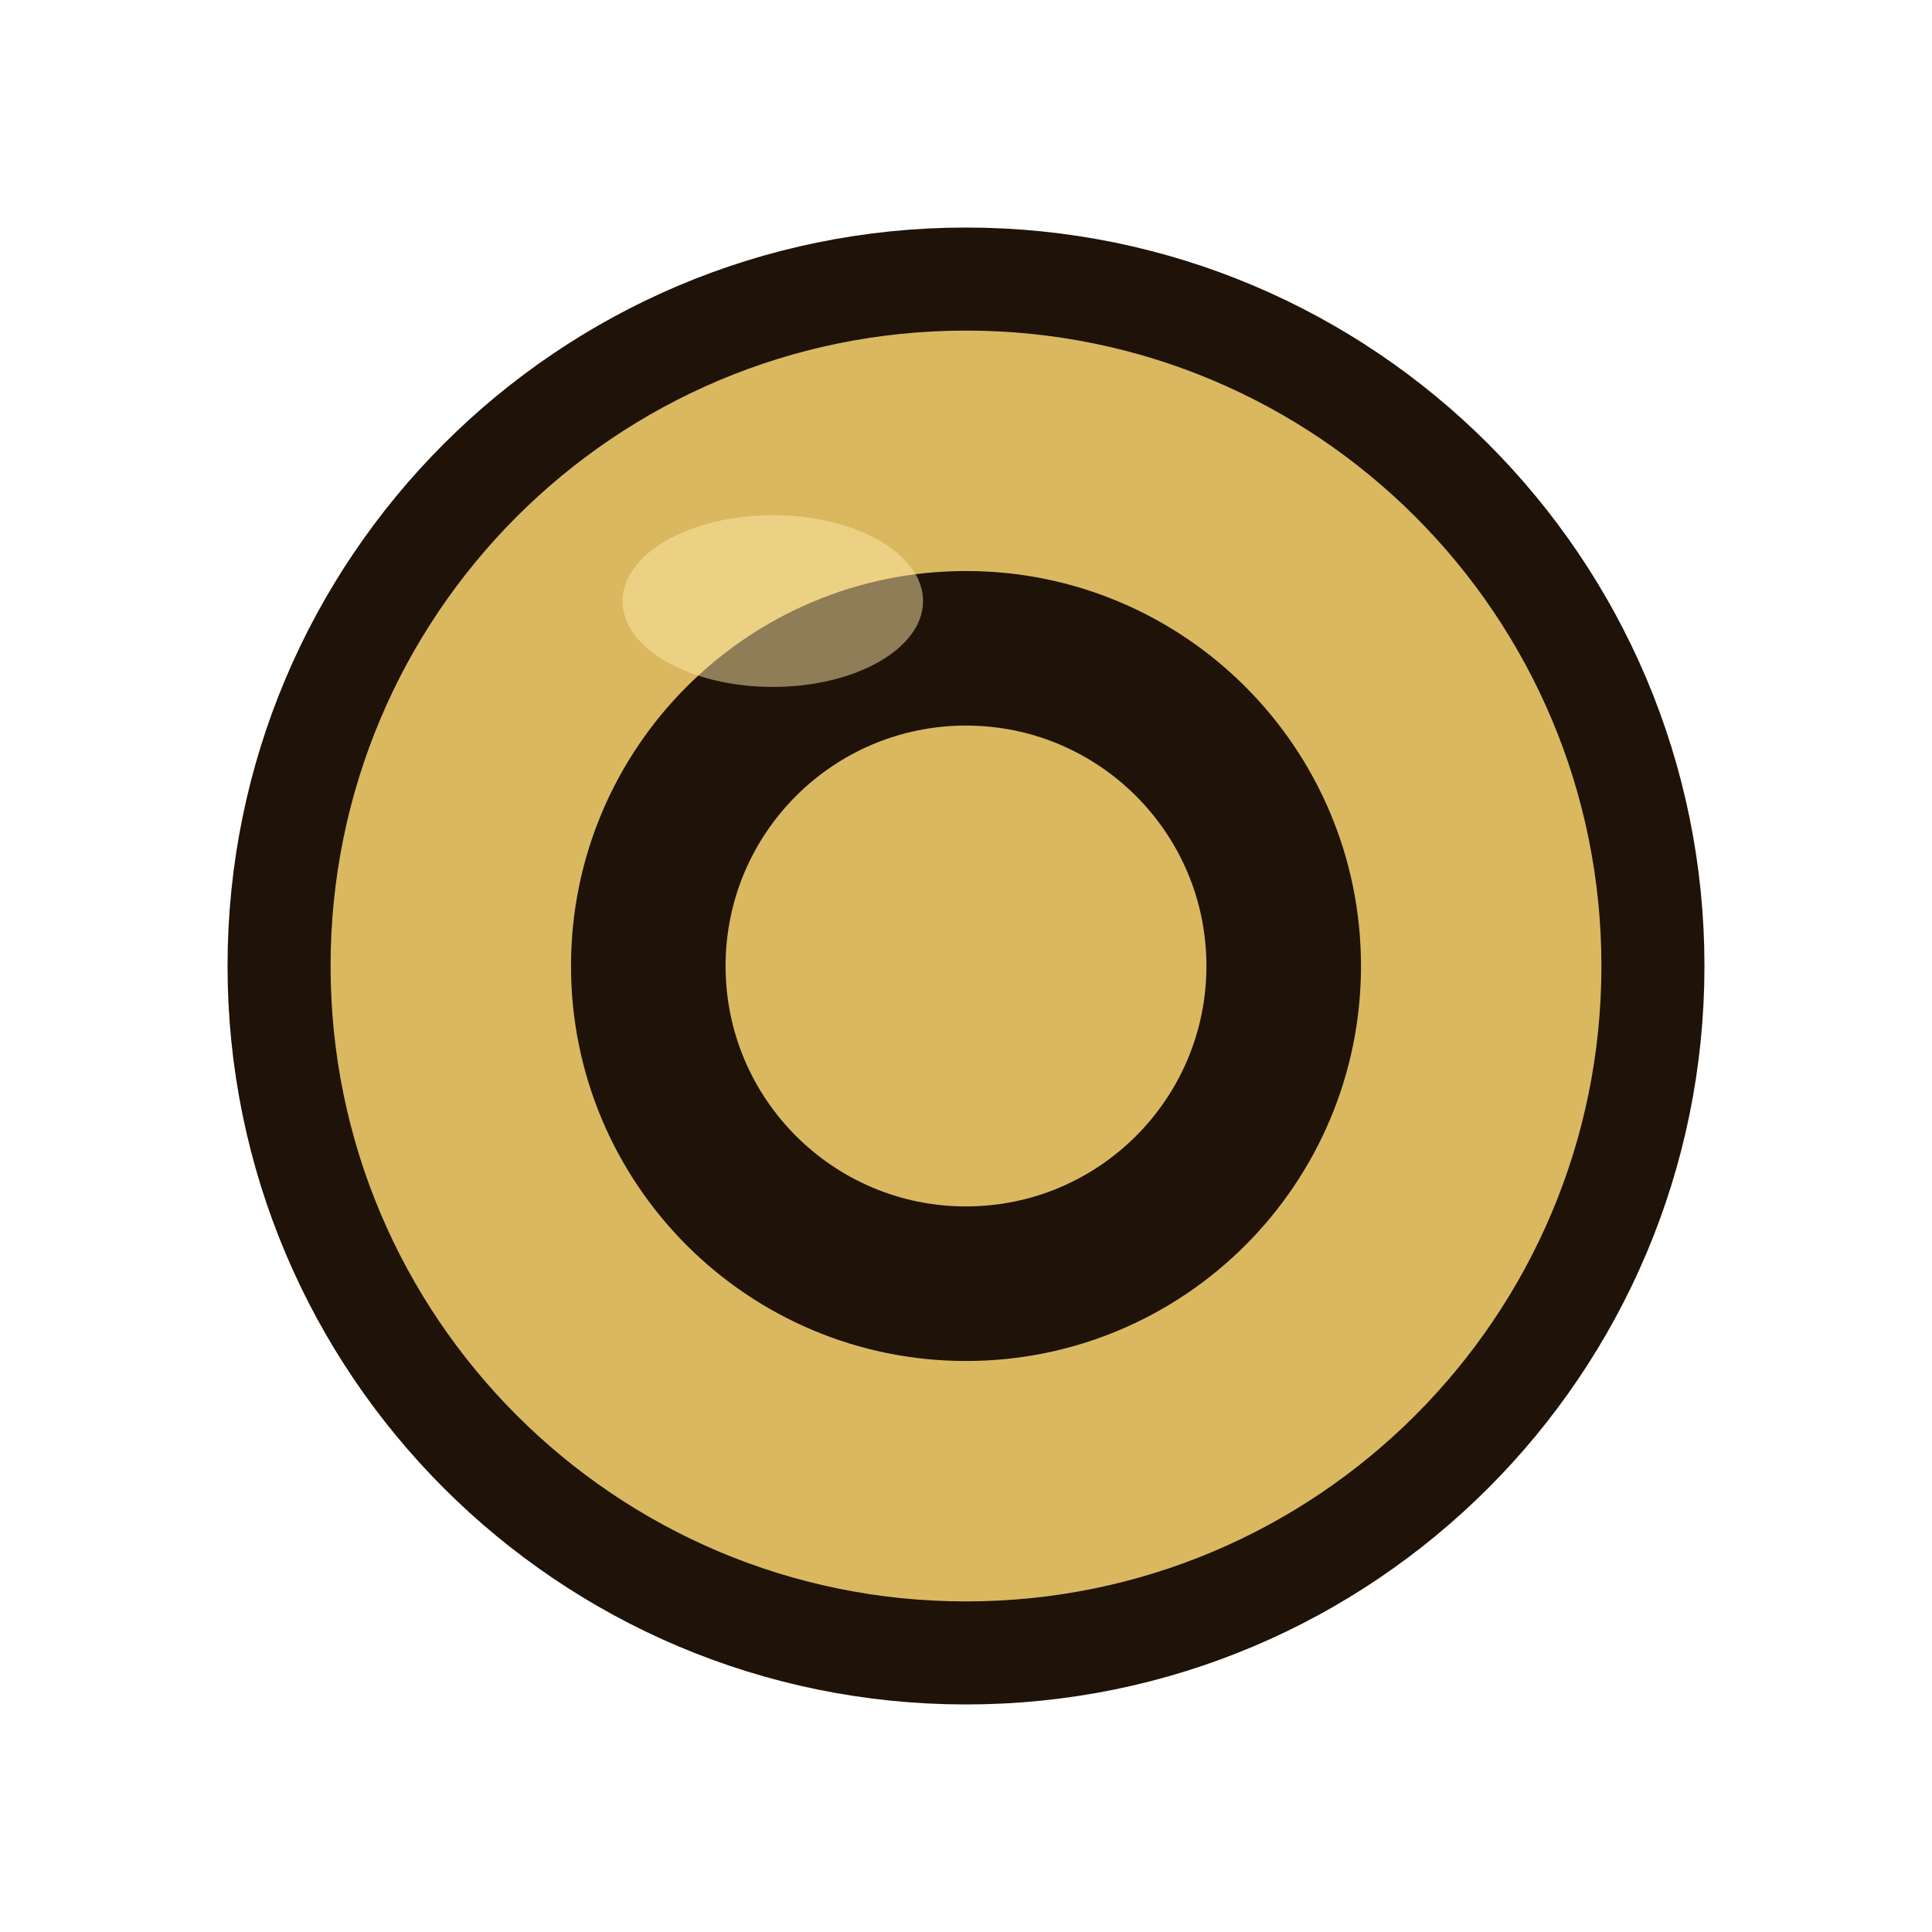
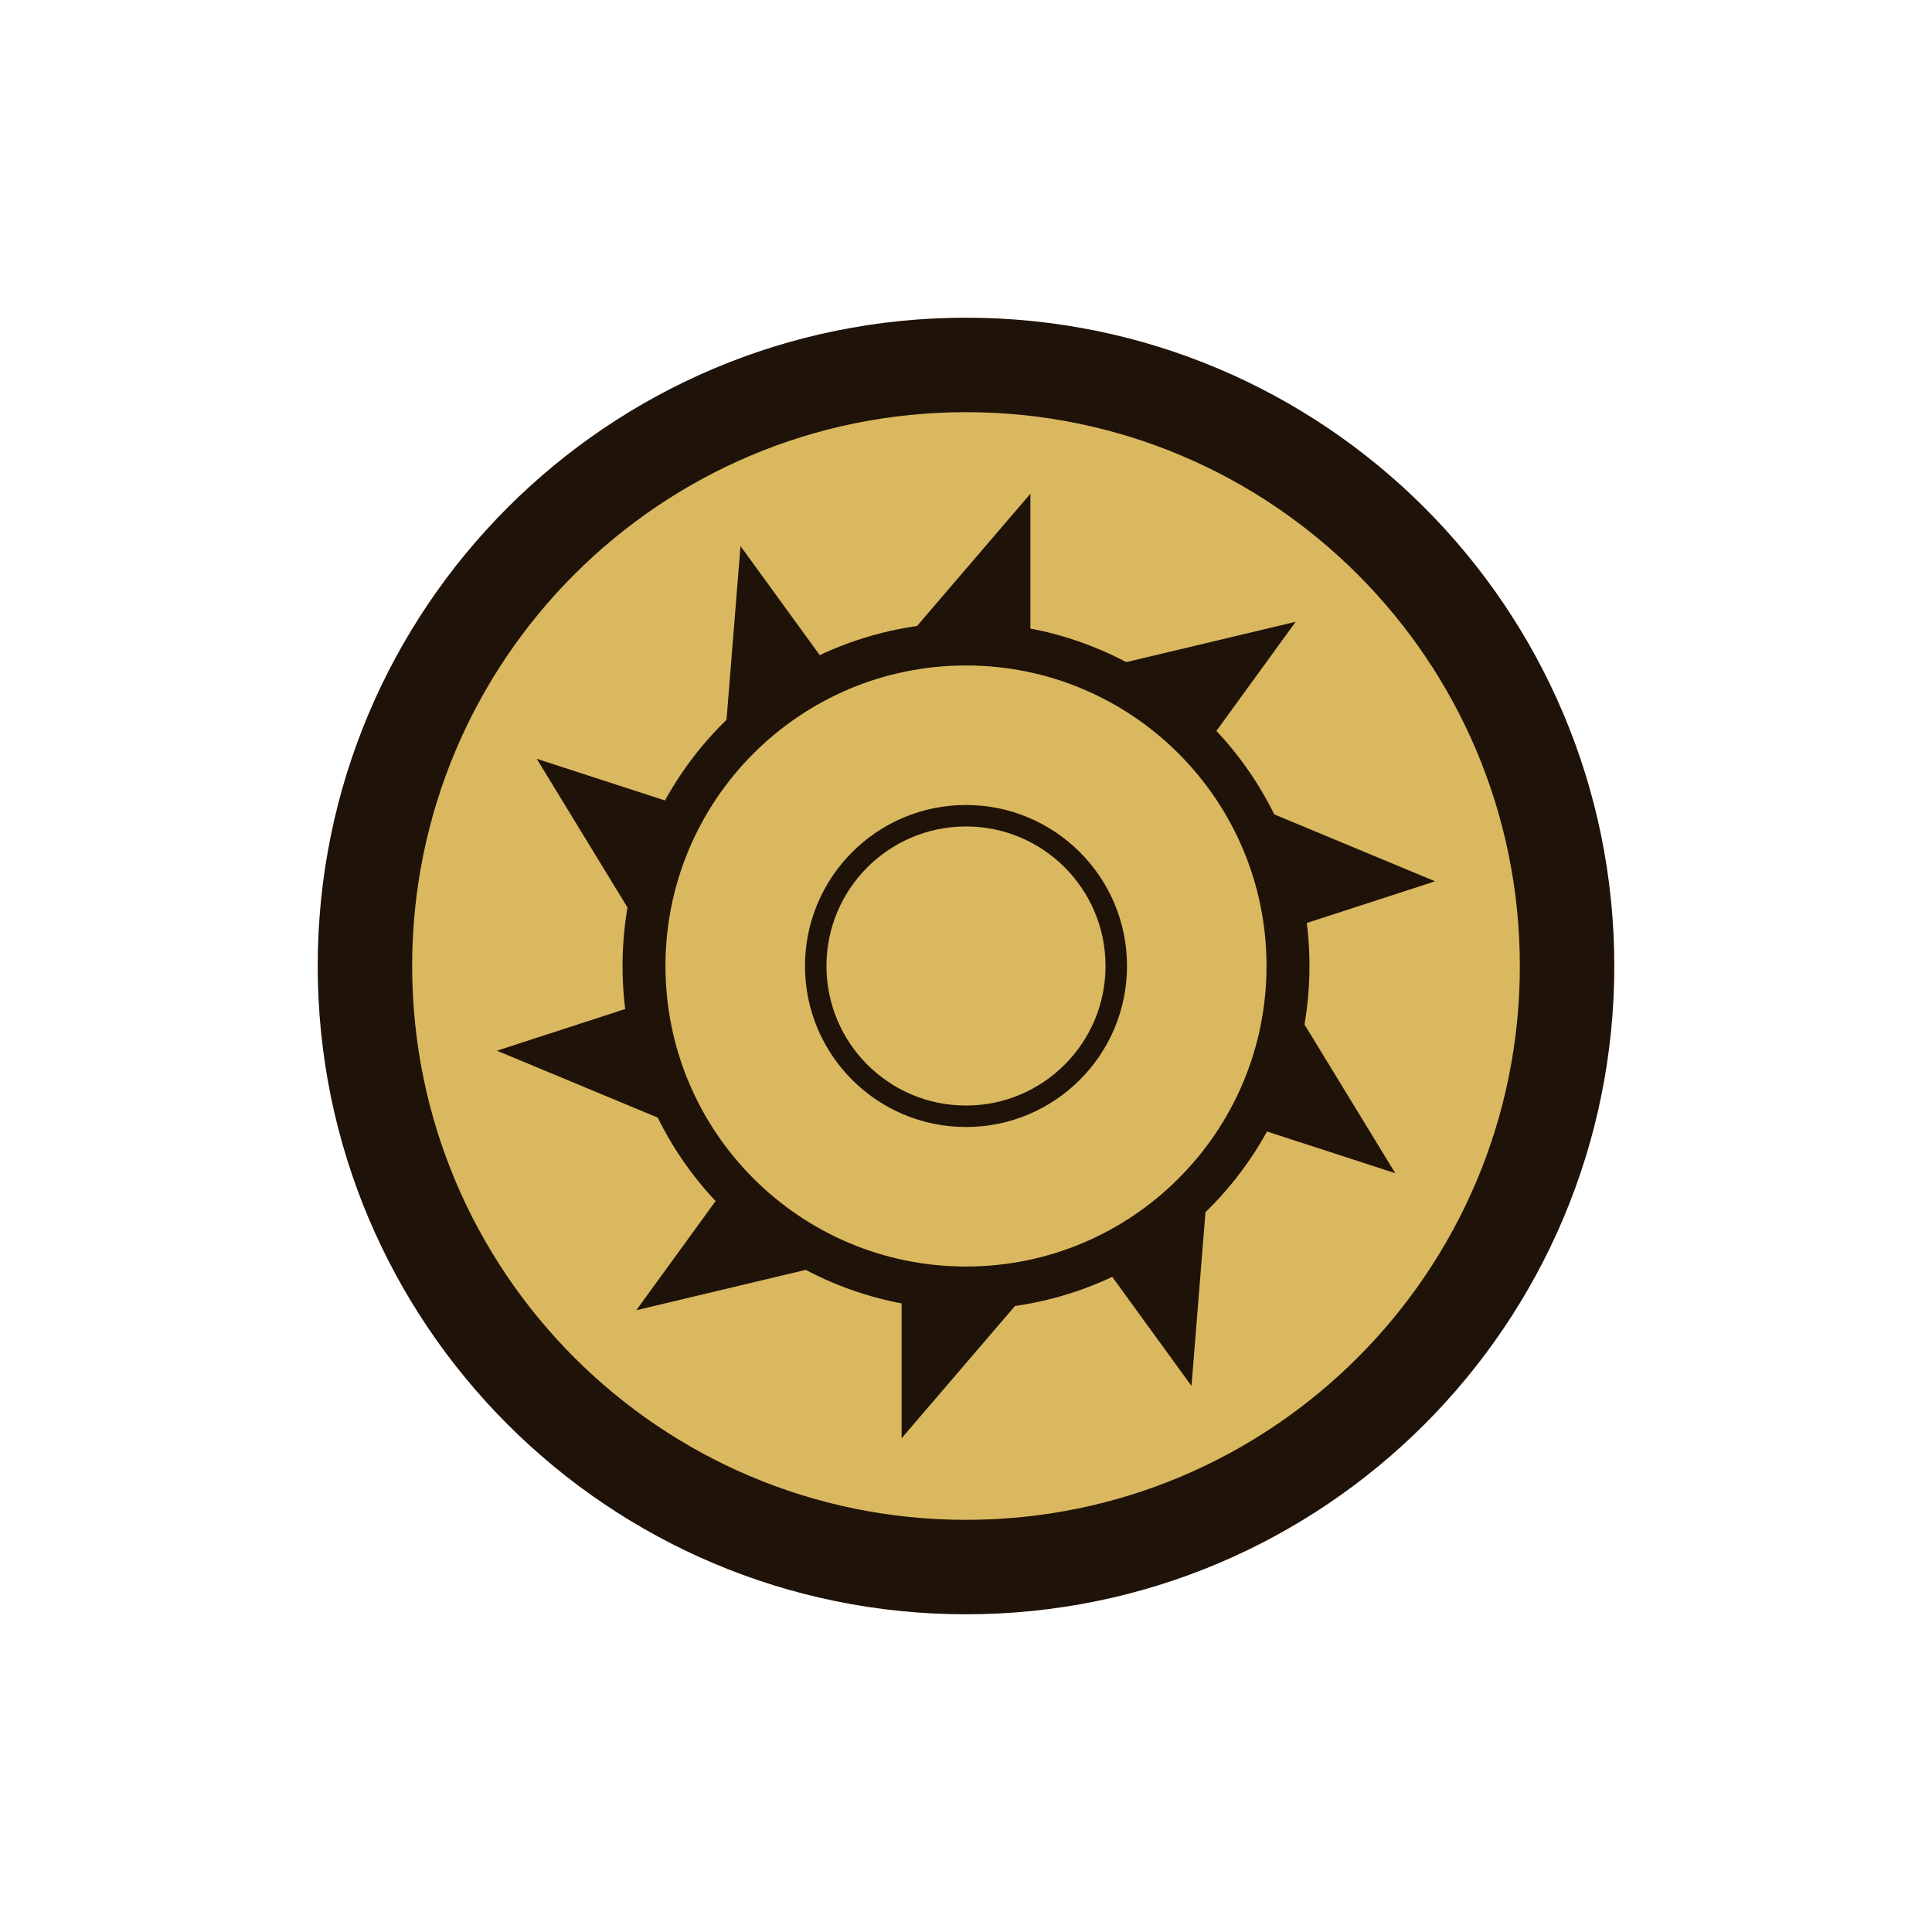
<svg xmlns="http://www.w3.org/2000/svg" viewBox="0 0 45 45" width="45" height="45">
-   <path d="     M 22.5,6.5     A 16,16 0 1,0 22.5,38.5     A 16,16 0 1,0 22.5,6.5     Z     M 22.5,14.5     A 8,8 0 1,1 22.5,30.5     A 8,8 0 1,1 22.5,14.5     Z   " fill="#D9B860" stroke="#1F1208" stroke-width="2.4" fill-rule="evenodd" />
-   <circle cx="22.5" cy="22.5" r="6.5" fill="#D9B860" stroke="#1F1208" stroke-width="1.8" />
-   <ellipse cx="18" cy="14" rx="3.5" ry="2" fill="#FFE8A8" opacity="0.5" />
+   <circle cx="22.5" cy="22.5" r="14" fill="#D9B860" stroke="#1F1208" stroke-width="2.2" />
+   <g fill="#1F1208" stroke="none" transform="translate(22.5, 22.5)">
+     <polygon points="1.5,-7.5 1.5,-11 -1.5,-7.5" transform="rotate(0)" />
+     <polygon points="1.5,-7.5 1.5,-11 -1.5,-7.5" transform="rotate(36)" />
+     <polygon points="1.5,-7.5 1.5,-11 -1.5,-7.5" transform="rotate(72)" />
+     <polygon points="1.5,-7.5 1.5,-11 -1.5,-7.5" transform="rotate(108)" />
+     <polygon points="1.5,-7.5 1.5,-11 -1.5,-7.5" transform="rotate(144)" />
+     <polygon points="1.5,-7.5 1.5,-11 -1.5,-7.5" transform="rotate(180)" />
+     <polygon points="1.5,-7.5 1.5,-11 -1.5,-7.5" transform="rotate(216)" />
+     <polygon points="1.5,-7.5 1.5,-11 -1.5,-7.5" transform="rotate(252)" />
+     <polygon points="1.5,-7.5 1.5,-11 -1.5,-7.5" transform="rotate(288)" />
+     <polygon points="1.5,-7.5 1.5,-11 -1.5,-7.5" transform="rotate(324)" />
+   </g>
+   <circle cx="22.5" cy="22.5" r="7.5" fill="none" stroke="#1F1208" stroke-width="1" />
+   <circle cx="22.5" cy="22.5" r="3.5" fill="none" stroke="#1F1208" stroke-width="0.5" />
</svg>
